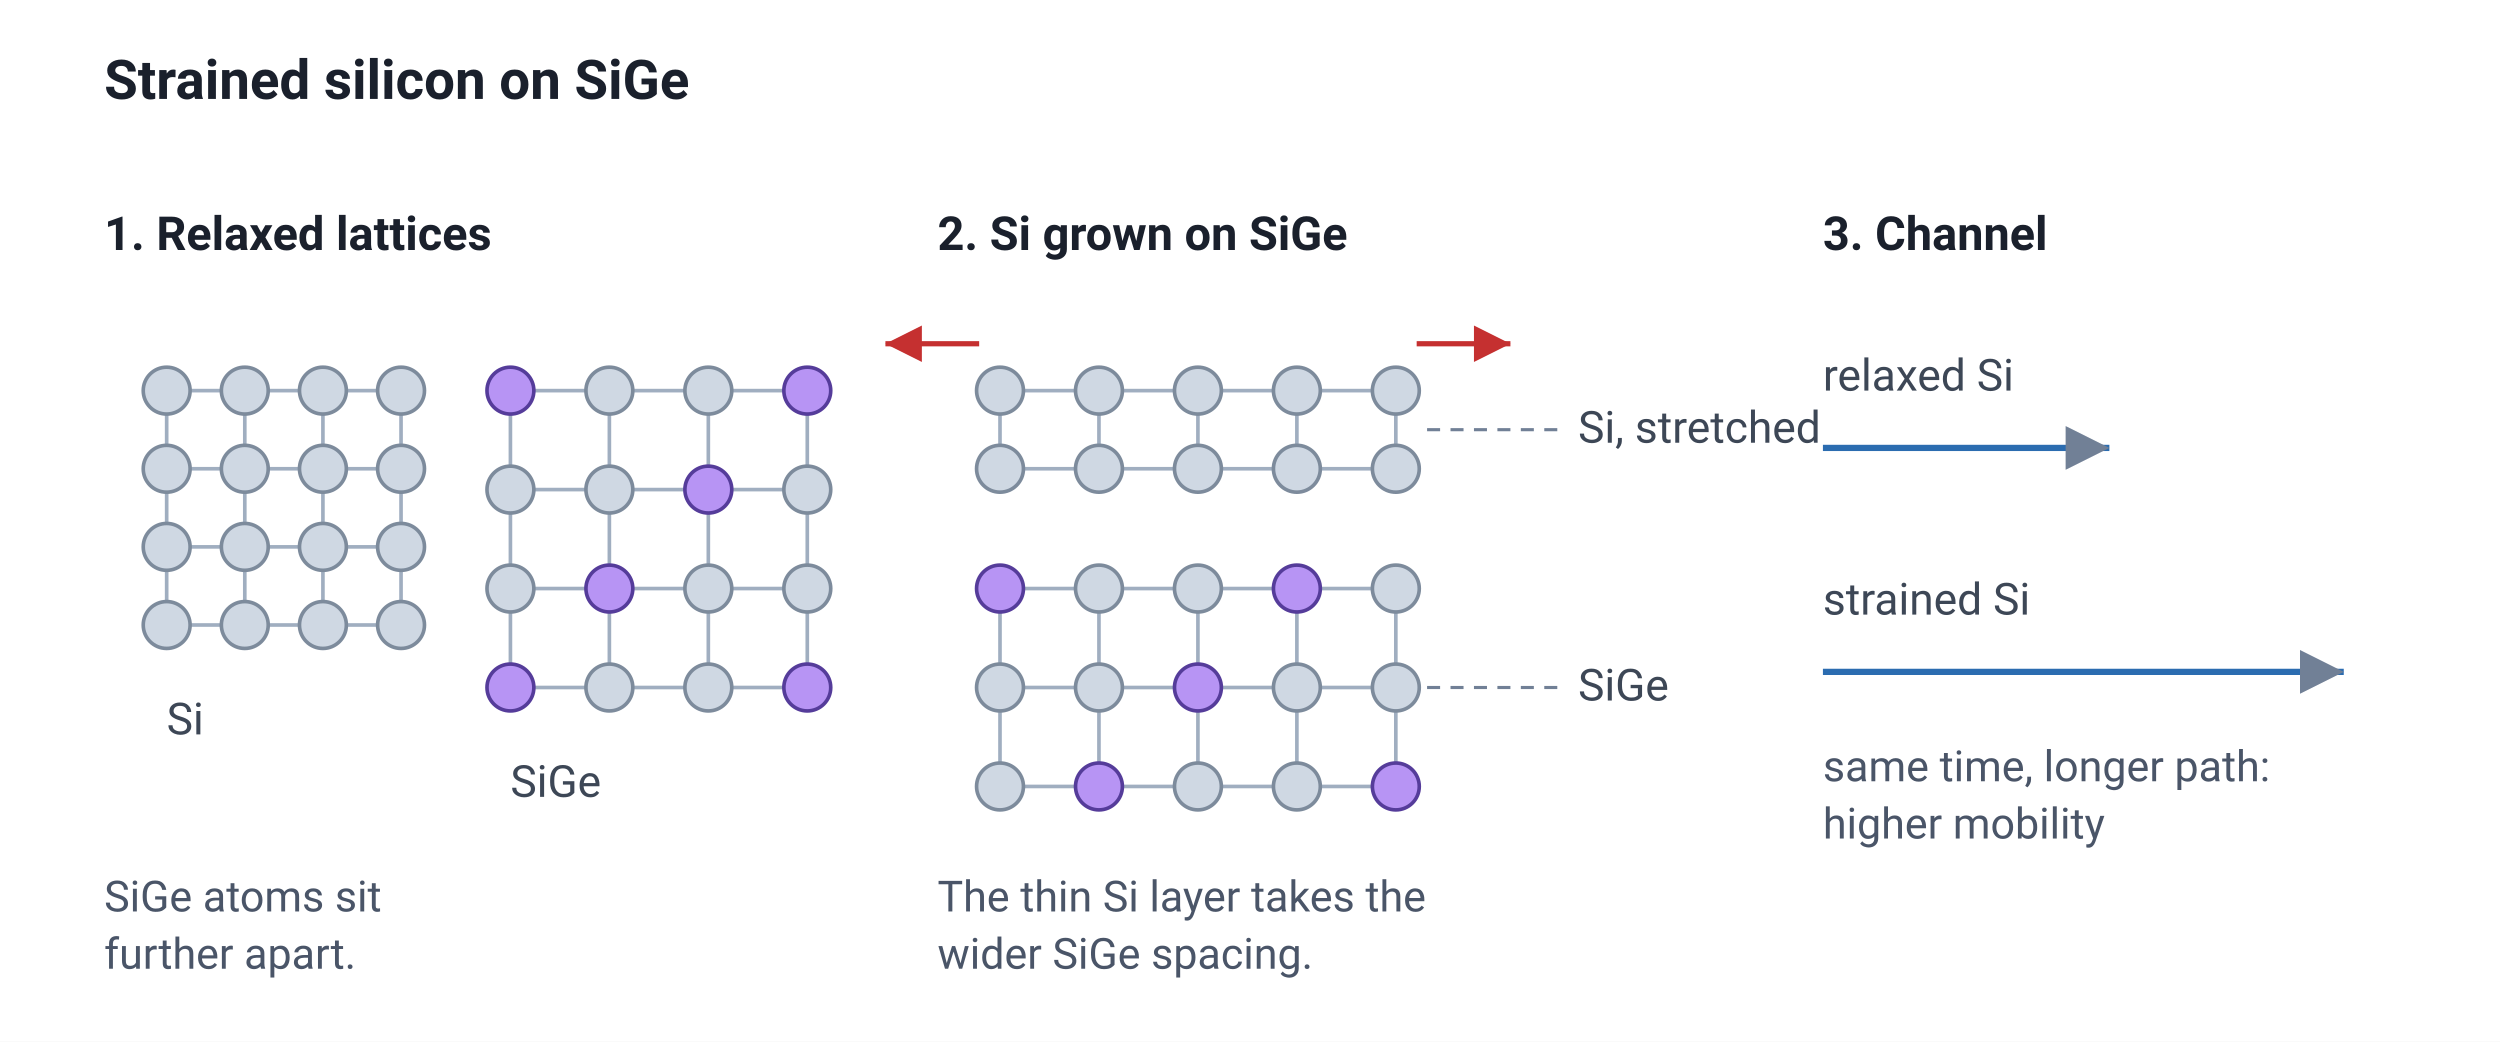
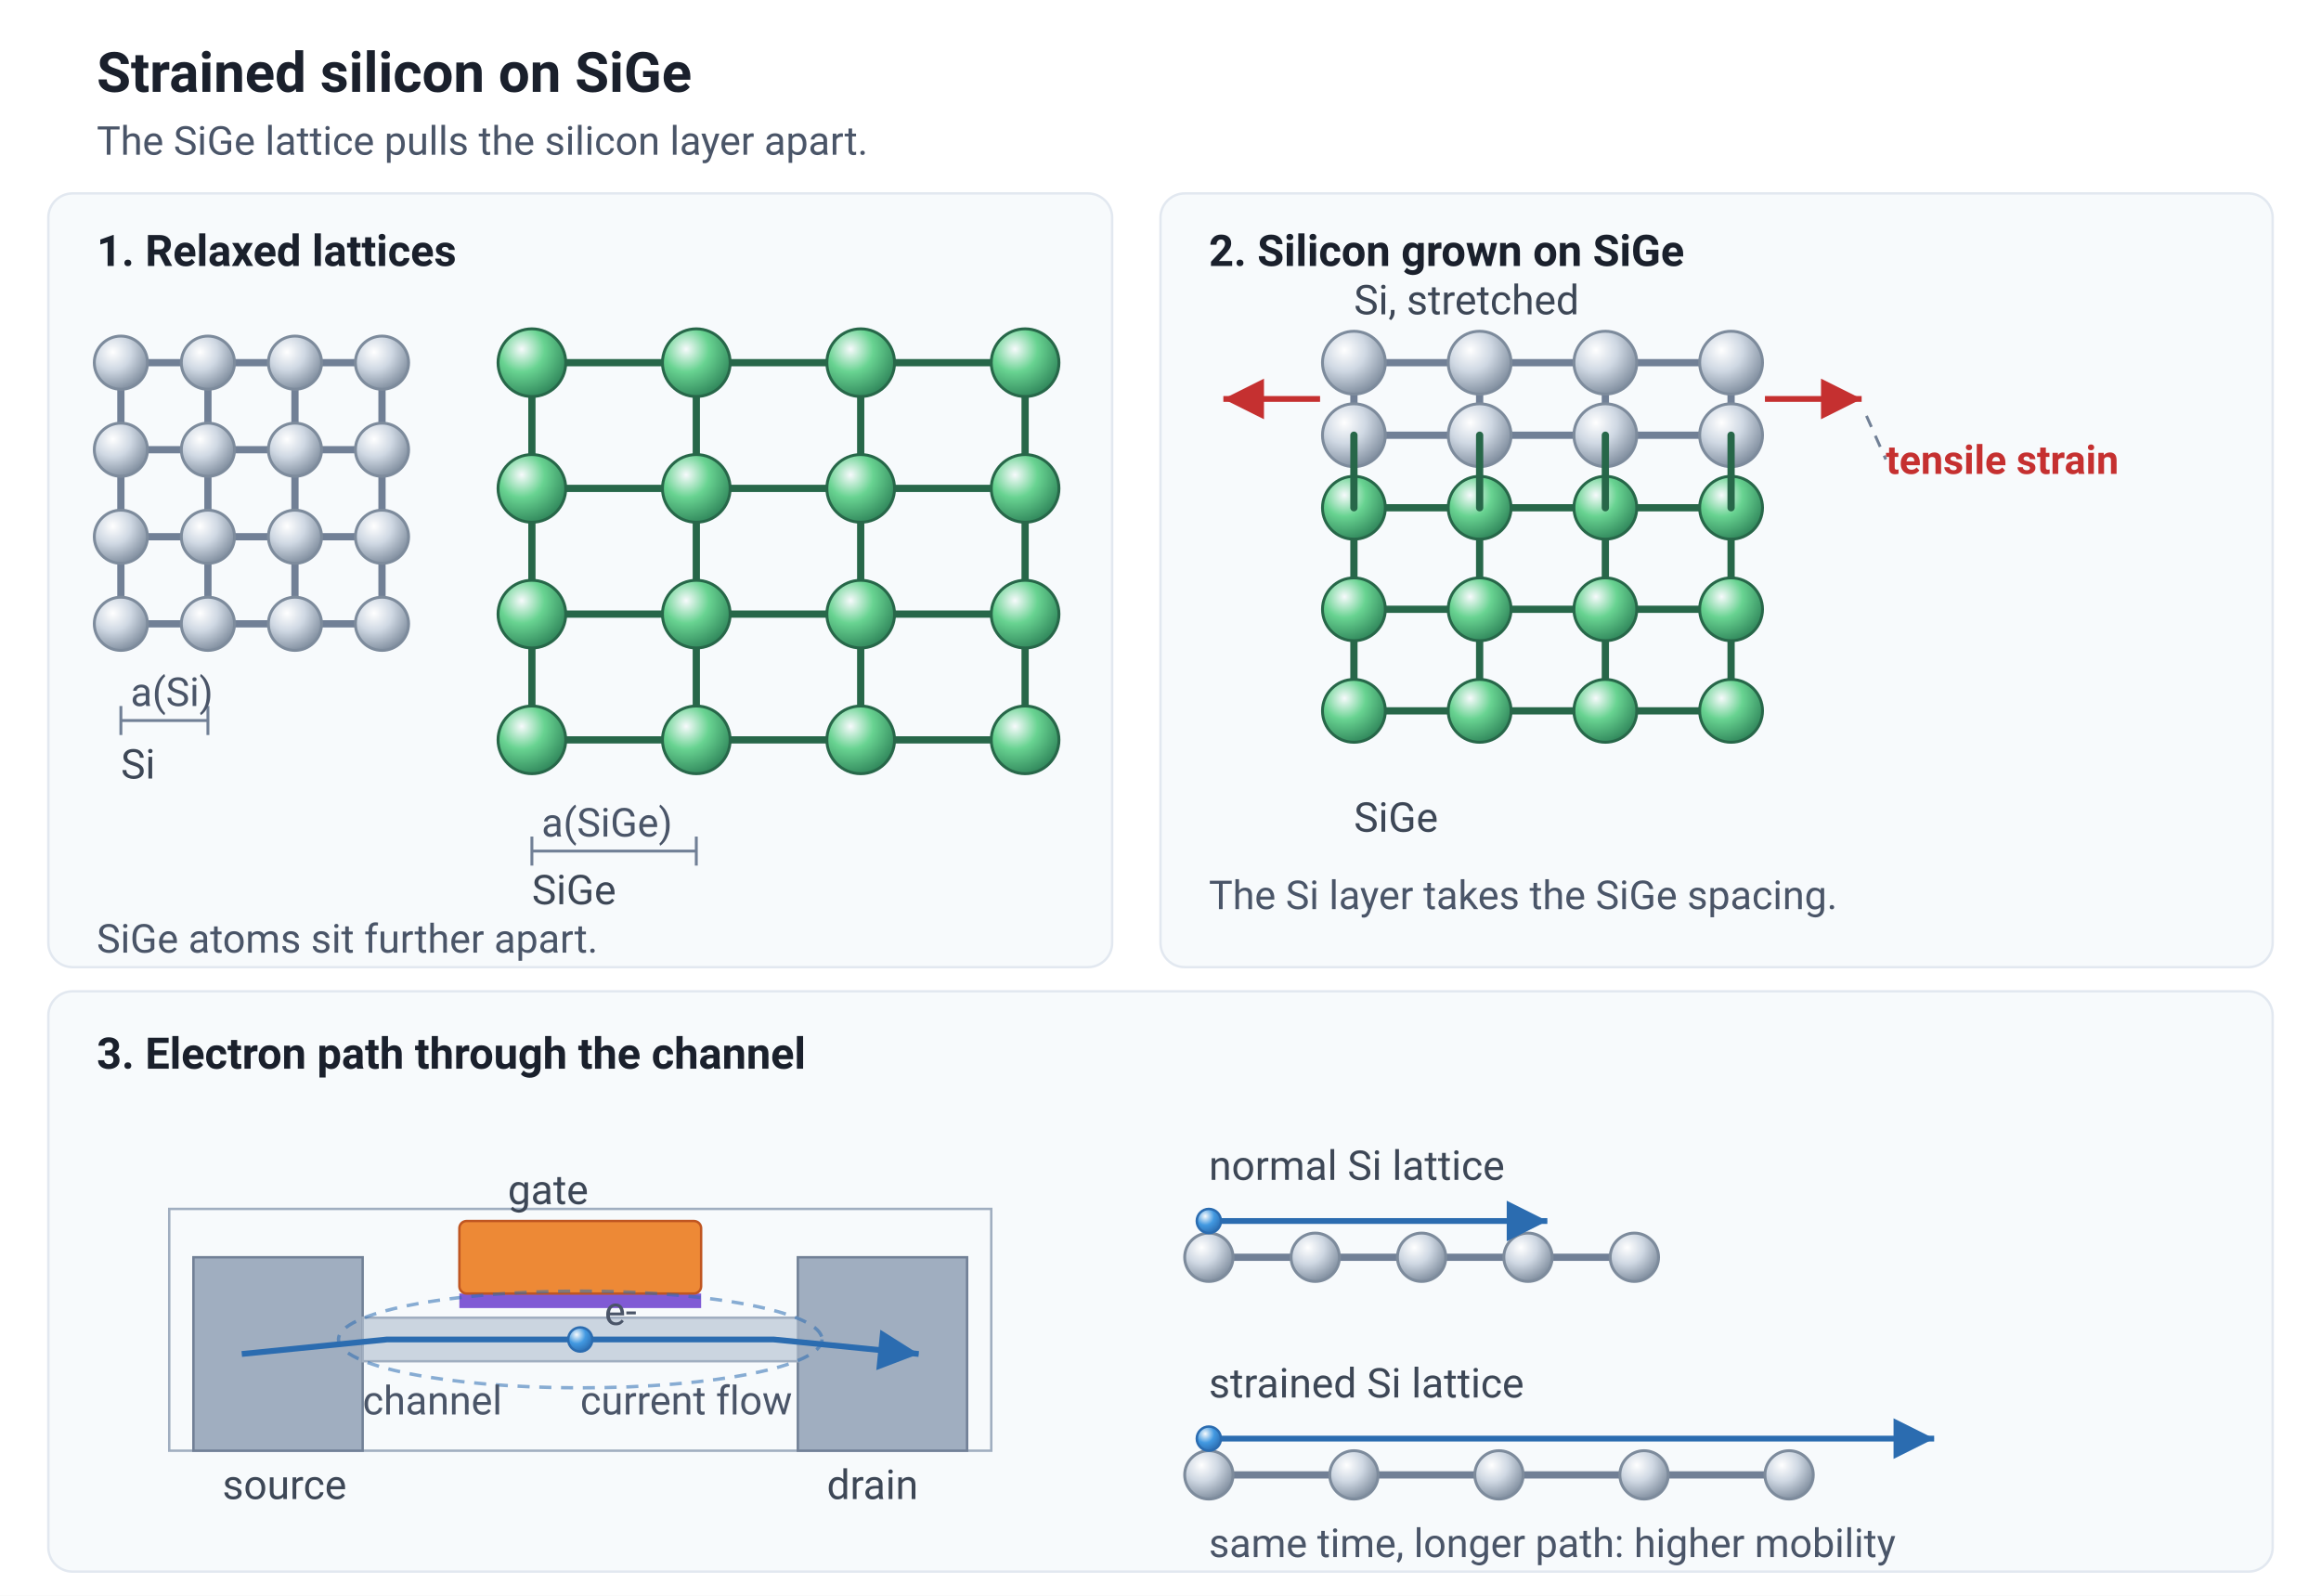
- <svg xmlns="http://www.w3.org/2000/svg" width="960" height="400" viewBox="0 0 960 400" role="img">
-   <rect width="960" height="400" fill="#ffffff" />
+ <svg xmlns="http://www.w3.org/2000/svg" width="960" height="660" viewBox="0 0 960 660" role="img">
+   <rect width="960" height="660" fill="#ffffff" />
  <defs>
-     <marker id="arr" viewBox="0 0 10 10" refX="10" refY="5" markerWidth="7" markerHeight="7" orient="auto-start-reverse">
-       <path d="M 0 0 L 10 5 L 0 10 z" fill="#718096" />
+     <radialGradient id="siAtom" cx="35%" cy="30%" r="75%">
+       <stop offset="0%" stop-color="#ffffff" />
+       <stop offset="45%" stop-color="#cfd8e3" />
+       <stop offset="100%" stop-color="#7d8b9c" />
+     </radialGradient>
+     <radialGradient id="geAtom" cx="35%" cy="30%" r="75%">
+       <stop offset="0%" stop-color="#f7fafc" />
+       <stop offset="45%" stop-color="#68d391" />
+       <stop offset="100%" stop-color="#2f855a" />
+     </radialGradient>
+     <radialGradient id="electronAtom" cx="35%" cy="30%" r="75%">
+       <stop offset="0%" stop-color="#f7fafc" />
+       <stop offset="50%" stop-color="#4299e1" />
+       <stop offset="100%" stop-color="#2b6cb0" />
+     </radialGradient>
+     <marker id="arrowRed" viewBox="0 0 10 10" refX="10" refY="5" markerWidth="7" markerHeight="7" orient="auto-start-reverse">
+       <path d="M 0 0 L 10 5 L 0 10 z" fill="#c53030" />
    </marker>
-     <marker id="arrRed" viewBox="0 0 10 10" refX="10" refY="5" markerWidth="7" markerHeight="7" orient="auto-start-reverse">
-       <path d="M 0 0 L 10 5 L 0 10 z" fill="#c53030" />
+     <marker id="arrowBlue" viewBox="0 0 10 10" refX="10" refY="5" markerWidth="7" markerHeight="7" orient="auto-start-reverse">
+       <path d="M 0 0 L 10 5 L 0 10 z" fill="#2b6cb0" />
    </marker>
  </defs>
  <style>
-     .h { font: 600 21px system-ui, -apple-system, "Segoe UI", Roboto, sans-serif; fill: #1a202c; }
+     .h { font: 600 23px system-ui, -apple-system, "Segoe UI", Roboto, sans-serif; fill: #1a202c; }
    .pt { font: 600 18px system-ui, -apple-system, "Segoe UI", Roboto, sans-serif; fill: #1a202c; }
    .t { font: 17px system-ui, -apple-system, "Segoe UI", Roboto, sans-serif; fill: #3d4756; }
    .note { font: 16.5px system-ui, -apple-system, "Segoe UI", Roboto, sans-serif; fill: #4a5568; }
-     .si { fill: #cfd8e3; stroke: #7d8b9c; stroke-width: 1.4; }
-     .ge { fill: #b794f4; stroke: #553c9a; stroke-width: 1.4; }
-     .bond { stroke: #a0aec0; stroke-width: 1.4; }
-     .strain { fill: none; stroke: #c53030; stroke-width: 2; }
+     .val { font: 600 16.5px system-ui, -apple-system, "Segoe UI", Roboto, sans-serif; fill: #c53030; }
+     .bondSi { stroke: #718096; stroke-width: 3; stroke-linecap: round; }
+     .bondGe { stroke: #276749; stroke-width: 3; stroke-linecap: round; }
+     .strain { fill: none; stroke: #c53030; stroke-width: 2.4; }
    .path { fill: none; stroke: #2b6cb0; stroke-width: 2.4; }
    .lead { fill: none; stroke: #718096; stroke-width: 1.2; stroke-dasharray: 5 4; }
+     .dim { fill: none; stroke: #718096; stroke-width: 1.2; }
+     .panel { fill: #f7fafc; stroke: #e2e8f0; stroke-width: 1; }
  </style>
  <text class="h" x="40" y="38">Strained silicon on SiGe</text>
-   <text class="pt" x="40" y="96">1. Relaxed lattices</text>
-   <line class="bond" x1="64.0" y1="150.0" x2="94.0" y2="150.0" />
-   <line class="bond" x1="64.0" y1="150.0" x2="64.0" y2="180.0" />
-   <line class="bond" x1="94.0" y1="150.0" x2="124.0" y2="150.0" />
-   <line class="bond" x1="94.0" y1="150.0" x2="94.0" y2="180.0" />
-   <line class="bond" x1="124.0" y1="150.0" x2="154.0" y2="150.0" />
-   <line class="bond" x1="124.0" y1="150.0" x2="124.0" y2="180.0" />
-   <line class="bond" x1="154.0" y1="150.0" x2="154.0" y2="180.0" />
-   <line class="bond" x1="64.0" y1="180.0" x2="94.0" y2="180.0" />
-   <line class="bond" x1="64.0" y1="180.0" x2="64.0" y2="210.0" />
-   <line class="bond" x1="94.0" y1="180.0" x2="124.0" y2="180.0" />
-   <line class="bond" x1="94.0" y1="180.0" x2="94.0" y2="210.0" />
-   <line class="bond" x1="124.0" y1="180.0" x2="154.0" y2="180.0" />
-   <line class="bond" x1="124.0" y1="180.0" x2="124.0" y2="210.0" />
-   <line class="bond" x1="154.0" y1="180.0" x2="154.0" y2="210.0" />
-   <line class="bond" x1="64.0" y1="210.0" x2="94.0" y2="210.0" />
-   <line class="bond" x1="64.0" y1="210.0" x2="64.0" y2="240.0" />
-   <line class="bond" x1="94.0" y1="210.0" x2="124.0" y2="210.0" />
-   <line class="bond" x1="94.0" y1="210.0" x2="94.0" y2="240.0" />
-   <line class="bond" x1="124.0" y1="210.0" x2="154.0" y2="210.0" />
-   <line class="bond" x1="124.0" y1="210.0" x2="124.0" y2="240.0" />
-   <line class="bond" x1="154.0" y1="210.0" x2="154.0" y2="240.0" />
-   <line class="bond" x1="64.0" y1="240.0" x2="94.0" y2="240.0" />
-   <line class="bond" x1="94.0" y1="240.0" x2="124.0" y2="240.0" />
-   <line class="bond" x1="124.0" y1="240.0" x2="154.0" y2="240.0" />
-   <circle class="si" cx="64.0" cy="150.0" r="9" />
-   <circle class="si" cx="94.0" cy="150.0" r="9" />
-   <circle class="si" cx="124.0" cy="150.0" r="9" />
-   <circle class="si" cx="154.0" cy="150.0" r="9" />
-   <circle class="si" cx="64.0" cy="180.0" r="9" />
-   <circle class="si" cx="94.0" cy="180.0" r="9" />
-   <circle class="si" cx="124.0" cy="180.0" r="9" />
-   <circle class="si" cx="154.0" cy="180.0" r="9" />
-   <circle class="si" cx="64.0" cy="210.0" r="9" />
-   <circle class="si" cx="94.0" cy="210.0" r="9" />
-   <circle class="si" cx="124.0" cy="210.0" r="9" />
-   <circle class="si" cx="154.0" cy="210.0" r="9" />
-   <circle class="si" cx="64.0" cy="240.0" r="9" />
-   <circle class="si" cx="94.0" cy="240.0" r="9" />
-   <circle class="si" cx="124.0" cy="240.0" r="9" />
-   <circle class="si" cx="154.0" cy="240.0" r="9" />
-   <text class="t" x="64" y="282">Si</text>
-   <line class="bond" x1="196.0" y1="150.0" x2="234.0" y2="150.0" />
-   <line class="bond" x1="196.0" y1="150.0" x2="196.0" y2="188.0" />
-   <line class="bond" x1="234.0" y1="150.0" x2="272.0" y2="150.0" />
-   <line class="bond" x1="234.0" y1="150.0" x2="234.0" y2="188.0" />
-   <line class="bond" x1="272.0" y1="150.0" x2="310.0" y2="150.0" />
-   <line class="bond" x1="272.0" y1="150.0" x2="272.0" y2="188.0" />
-   <line class="bond" x1="310.0" y1="150.0" x2="310.0" y2="188.0" />
-   <line class="bond" x1="196.0" y1="188.0" x2="234.0" y2="188.0" />
-   <line class="bond" x1="196.0" y1="188.0" x2="196.0" y2="226.0" />
-   <line class="bond" x1="234.0" y1="188.0" x2="272.0" y2="188.0" />
-   <line class="bond" x1="234.0" y1="188.0" x2="234.0" y2="226.0" />
-   <line class="bond" x1="272.0" y1="188.0" x2="310.0" y2="188.0" />
-   <line class="bond" x1="272.0" y1="188.0" x2="272.0" y2="226.0" />
-   <line class="bond" x1="310.0" y1="188.0" x2="310.0" y2="226.0" />
-   <line class="bond" x1="196.0" y1="226.0" x2="234.0" y2="226.0" />
-   <line class="bond" x1="196.0" y1="226.0" x2="196.0" y2="264.0" />
-   <line class="bond" x1="234.0" y1="226.0" x2="272.0" y2="226.0" />
-   <line class="bond" x1="234.0" y1="226.0" x2="234.0" y2="264.0" />
-   <line class="bond" x1="272.0" y1="226.0" x2="310.0" y2="226.0" />
-   <line class="bond" x1="272.0" y1="226.0" x2="272.0" y2="264.0" />
-   <line class="bond" x1="310.0" y1="226.0" x2="310.0" y2="264.0" />
-   <line class="bond" x1="196.0" y1="264.0" x2="234.0" y2="264.0" />
-   <line class="bond" x1="234.0" y1="264.0" x2="272.0" y2="264.0" />
-   <line class="bond" x1="272.0" y1="264.0" x2="310.0" y2="264.0" />
-   <circle class="ge" cx="196.0" cy="150.0" r="9" />
-   <circle class="si" cx="234.0" cy="150.0" r="9" />
-   <circle class="si" cx="272.0" cy="150.0" r="9" />
-   <circle class="ge" cx="310.0" cy="150.0" r="9" />
-   <circle class="si" cx="196.0" cy="188.0" r="9" />
-   <circle class="si" cx="234.0" cy="188.0" r="9" />
-   <circle class="ge" cx="272.0" cy="188.0" r="9" />
-   <circle class="si" cx="310.0" cy="188.0" r="9" />
-   <circle class="si" cx="196.0" cy="226.0" r="9" />
-   <circle class="ge" cx="234.0" cy="226.0" r="9" />
-   <circle class="si" cx="272.0" cy="226.0" r="9" />
-   <circle class="si" cx="310.0" cy="226.0" r="9" />
-   <circle class="ge" cx="196.0" cy="264.0" r="9" />
-   <circle class="si" cx="234.0" cy="264.0" r="9" />
-   <circle class="si" cx="272.0" cy="264.0" r="9" />
-   <circle class="ge" cx="310.0" cy="264.0" r="9" />
-   <text class="t" x="196" y="306">SiGe</text>
-   <text class="note" x="40" y="350">SiGe atoms sit</text>
-   <text class="note" x="40" y="372">further apart.</text>
-   <text class="pt" x="360" y="96">2. Si grown on SiGe</text>
-   <line class="bond" x1="384.0" y1="150.0" x2="422.0" y2="150.0" />
-   <line class="bond" x1="384.0" y1="150.0" x2="384.0" y2="180.0" />
-   <line class="bond" x1="422.0" y1="150.0" x2="460.0" y2="150.0" />
-   <line class="bond" x1="422.0" y1="150.0" x2="422.0" y2="180.0" />
-   <line class="bond" x1="460.0" y1="150.0" x2="498.0" y2="150.0" />
-   <line class="bond" x1="460.0" y1="150.0" x2="460.0" y2="180.0" />
-   <line class="bond" x1="498.0" y1="150.0" x2="536.0" y2="150.0" />
-   <line class="bond" x1="498.0" y1="150.0" x2="498.0" y2="180.0" />
-   <line class="bond" x1="536.0" y1="150.0" x2="536.0" y2="180.0" />
-   <line class="bond" x1="384.0" y1="180.0" x2="422.0" y2="180.0" />
-   <line class="bond" x1="422.0" y1="180.0" x2="460.0" y2="180.0" />
-   <line class="bond" x1="460.0" y1="180.0" x2="498.0" y2="180.0" />
-   <line class="bond" x1="498.0" y1="180.0" x2="536.0" y2="180.0" />
-   <circle class="si" cx="384.0" cy="150.0" r="9" />
-   <circle class="si" cx="422.0" cy="150.0" r="9" />
-   <circle class="si" cx="460.0" cy="150.0" r="9" />
-   <circle class="si" cx="498.0" cy="150.0" r="9" />
-   <circle class="si" cx="536.0" cy="150.0" r="9" />
-   <circle class="si" cx="384.0" cy="180.0" r="9" />
-   <circle class="si" cx="422.0" cy="180.0" r="9" />
-   <circle class="si" cx="460.0" cy="180.0" r="9" />
-   <circle class="si" cx="498.0" cy="180.0" r="9" />
-   <circle class="si" cx="536.0" cy="180.0" r="9" />
-   <line class="bond" x1="384.0" y1="226.0" x2="422.0" y2="226.0" />
-   <line class="bond" x1="384.0" y1="226.0" x2="384.0" y2="264.0" />
-   <line class="bond" x1="422.0" y1="226.0" x2="460.0" y2="226.0" />
-   <line class="bond" x1="422.0" y1="226.0" x2="422.0" y2="264.0" />
-   <line class="bond" x1="460.0" y1="226.0" x2="498.0" y2="226.0" />
-   <line class="bond" x1="460.0" y1="226.0" x2="460.0" y2="264.0" />
-   <line class="bond" x1="498.0" y1="226.0" x2="536.0" y2="226.0" />
-   <line class="bond" x1="498.0" y1="226.0" x2="498.0" y2="264.0" />
-   <line class="bond" x1="536.0" y1="226.0" x2="536.0" y2="264.0" />
-   <line class="bond" x1="384.0" y1="264.0" x2="422.0" y2="264.0" />
-   <line class="bond" x1="384.0" y1="264.0" x2="384.0" y2="302.0" />
-   <line class="bond" x1="422.0" y1="264.0" x2="460.0" y2="264.0" />
-   <line class="bond" x1="422.0" y1="264.0" x2="422.0" y2="302.0" />
-   <line class="bond" x1="460.0" y1="264.0" x2="498.0" y2="264.0" />
-   <line class="bond" x1="460.0" y1="264.0" x2="460.0" y2="302.0" />
-   <line class="bond" x1="498.0" y1="264.0" x2="536.0" y2="264.0" />
-   <line class="bond" x1="498.0" y1="264.0" x2="498.0" y2="302.0" />
-   <line class="bond" x1="536.0" y1="264.0" x2="536.0" y2="302.0" />
-   <line class="bond" x1="384.0" y1="302.0" x2="422.0" y2="302.0" />
-   <line class="bond" x1="422.0" y1="302.0" x2="460.0" y2="302.0" />
-   <line class="bond" x1="460.0" y1="302.0" x2="498.0" y2="302.0" />
-   <line class="bond" x1="498.0" y1="302.0" x2="536.0" y2="302.0" />
-   <circle class="ge" cx="384.0" cy="226.0" r="9" />
-   <circle class="si" cx="422.0" cy="226.0" r="9" />
-   <circle class="si" cx="460.0" cy="226.0" r="9" />
-   <circle class="ge" cx="498.0" cy="226.0" r="9" />
-   <circle class="si" cx="536.0" cy="226.0" r="9" />
-   <circle class="si" cx="384.0" cy="264.0" r="9" />
-   <circle class="si" cx="422.0" cy="264.0" r="9" />
-   <circle class="ge" cx="460.0" cy="264.0" r="9" />
-   <circle class="si" cx="498.0" cy="264.0" r="9" />
-   <circle class="si" cx="536.0" cy="264.0" r="9" />
-   <circle class="si" cx="384.0" cy="302.0" r="9" />
-   <circle class="ge" cx="422.0" cy="302.0" r="9" />
-   <circle class="si" cx="460.0" cy="302.0" r="9" />
-   <circle class="si" cx="498.0" cy="302.0" r="9" />
-   <circle class="ge" cx="536.0" cy="302.0" r="9" />
-   <path class="strain" d="M 376,132 L 340,132" marker-end="url(#arrRed)" />
-   <path class="strain" d="M 544,132 L 580,132" marker-end="url(#arrRed)" />
-   <path class="lead" d="M 548,165 L 600,165" />
-   <text class="t" x="606" y="170">Si, stretched</text>
-   <path class="lead" d="M 548,264 L 600,264" />
-   <text class="t" x="606" y="269">SiGe</text>
-   <text class="note" x="360" y="350">The thin Si layer takes the</text>
-   <text class="note" x="360" y="372">wider SiGe spacing.</text>
-   <text class="pt" x="700" y="96">3. Channel</text>
-   <text class="t" x="700" y="150">relaxed Si</text>
-   <path class="path" d="M 700,172 L 810,172" marker-end="url(#arr)" />
-   <text class="t" x="700" y="236">strained Si</text>
-   <path class="path" d="M 700,258 L 900,258" marker-end="url(#arr)" />
-   <text class="note" x="700" y="300">same time, longer path:</text>
-   <text class="note" x="700" y="322">higher mobility</text>
+   <text class="note" x="40" y="64">The SiGe lattice pulls the silicon layer apart.</text>
+   <rect class="panel" x="20" y="80" width="440" height="320" rx="10" />
+   <rect class="panel" x="480" y="80" width="460" height="320" rx="10" />
+   <rect class="panel" x="20" y="410" width="920" height="240" rx="10" />
+   <text class="pt" x="40" y="110">1. Relaxed lattices</text>
+   <line class="bondSi" x1="50.0" y1="150.0" x2="86.0" y2="150.0" />
+   <line class="bondSi" x1="50.0" y1="150.0" x2="50.0" y2="186.0" />
+   <line class="bondSi" x1="86.0" y1="150.0" x2="122.0" y2="150.0" />
+   <line class="bondSi" x1="86.0" y1="150.0" x2="86.0" y2="186.0" />
+   <line class="bondSi" x1="122.0" y1="150.0" x2="158.0" y2="150.0" />
+   <line class="bondSi" x1="122.0" y1="150.0" x2="122.0" y2="186.0" />
+   <line class="bondSi" x1="158.0" y1="150.0" x2="158.0" y2="186.0" />
+   <line class="bondSi" x1="50.0" y1="186.0" x2="86.0" y2="186.0" />
+   <line class="bondSi" x1="50.0" y1="186.0" x2="50.0" y2="222.0" />
+   <line class="bondSi" x1="86.0" y1="186.0" x2="122.0" y2="186.0" />
+   <line class="bondSi" x1="86.0" y1="186.0" x2="86.0" y2="222.0" />
+   <line class="bondSi" x1="122.0" y1="186.0" x2="158.0" y2="186.0" />
+   <line class="bondSi" x1="122.0" y1="186.0" x2="122.0" y2="222.0" />
+   <line class="bondSi" x1="158.0" y1="186.0" x2="158.0" y2="222.0" />
+   <line class="bondSi" x1="50.0" y1="222.0" x2="86.0" y2="222.0" />
+   <line class="bondSi" x1="50.0" y1="222.0" x2="50.0" y2="258.0" />
+   <line class="bondSi" x1="86.0" y1="222.0" x2="122.0" y2="222.0" />
+   <line class="bondSi" x1="86.0" y1="222.0" x2="86.0" y2="258.0" />
+   <line class="bondSi" x1="122.0" y1="222.0" x2="158.0" y2="222.0" />
+   <line class="bondSi" x1="122.0" y1="222.0" x2="122.0" y2="258.0" />
+   <line class="bondSi" x1="158.0" y1="222.0" x2="158.0" y2="258.0" />
+   <line class="bondSi" x1="50.0" y1="258.0" x2="86.0" y2="258.0" />
+   <line class="bondSi" x1="86.0" y1="258.0" x2="122.0" y2="258.0" />
+   <line class="bondSi" x1="122.0" y1="258.0" x2="158.0" y2="258.0" />
+   <circle cx="50.0" cy="150.0" r="11" fill="url(#siAtom)" stroke="#7d8b9c" stroke-width="1.2" />
+   <circle cx="86.0" cy="150.0" r="11" fill="url(#siAtom)" stroke="#7d8b9c" stroke-width="1.2" />
+   <circle cx="122.0" cy="150.0" r="11" fill="url(#siAtom)" stroke="#7d8b9c" stroke-width="1.2" />
+   <circle cx="158.0" cy="150.0" r="11" fill="url(#siAtom)" stroke="#7d8b9c" stroke-width="1.2" />
+   <circle cx="50.0" cy="186.0" r="11" fill="url(#siAtom)" stroke="#7d8b9c" stroke-width="1.2" />
+   <circle cx="86.0" cy="186.0" r="11" fill="url(#siAtom)" stroke="#7d8b9c" stroke-width="1.2" />
+   <circle cx="122.0" cy="186.0" r="11" fill="url(#siAtom)" stroke="#7d8b9c" stroke-width="1.2" />
+   <circle cx="158.0" cy="186.0" r="11" fill="url(#siAtom)" stroke="#7d8b9c" stroke-width="1.2" />
+   <circle cx="50.0" cy="222.0" r="11" fill="url(#siAtom)" stroke="#7d8b9c" stroke-width="1.2" />
+   <circle cx="86.0" cy="222.0" r="11" fill="url(#siAtom)" stroke="#7d8b9c" stroke-width="1.2" />
+   <circle cx="122.0" cy="222.0" r="11" fill="url(#siAtom)" stroke="#7d8b9c" stroke-width="1.2" />
+   <circle cx="158.0" cy="222.0" r="11" fill="url(#siAtom)" stroke="#7d8b9c" stroke-width="1.2" />
+   <circle cx="50.0" cy="258.0" r="11" fill="url(#siAtom)" stroke="#7d8b9c" stroke-width="1.2" />
+   <circle cx="86.0" cy="258.0" r="11" fill="url(#siAtom)" stroke="#7d8b9c" stroke-width="1.2" />
+   <circle cx="122.0" cy="258.0" r="11" fill="url(#siAtom)" stroke="#7d8b9c" stroke-width="1.2" />
+   <circle cx="158.0" cy="258.0" r="11" fill="url(#siAtom)" stroke="#7d8b9c" stroke-width="1.2" />
+   <line class="bondGe" x1="220.0" y1="150.0" x2="288.0" y2="150.0" />
+   <line class="bondGe" x1="220.0" y1="150.0" x2="220.0" y2="202.0" />
+   <line class="bondGe" x1="288.0" y1="150.0" x2="356.0" y2="150.0" />
+   <line class="bondGe" x1="288.0" y1="150.0" x2="288.0" y2="202.0" />
+   <line class="bondGe" x1="356.0" y1="150.0" x2="424.0" y2="150.0" />
+   <line class="bondGe" x1="356.0" y1="150.0" x2="356.0" y2="202.0" />
+   <line class="bondGe" x1="424.0" y1="150.0" x2="424.0" y2="202.0" />
+   <line class="bondGe" x1="220.0" y1="202.0" x2="288.0" y2="202.0" />
+   <line class="bondGe" x1="220.0" y1="202.0" x2="220.0" y2="254.0" />
+   <line class="bondGe" x1="288.0" y1="202.0" x2="356.0" y2="202.0" />
+   <line class="bondGe" x1="288.0" y1="202.0" x2="288.0" y2="254.0" />
+   <line class="bondGe" x1="356.0" y1="202.0" x2="424.0" y2="202.0" />
+   <line class="bondGe" x1="356.0" y1="202.0" x2="356.0" y2="254.0" />
+   <line class="bondGe" x1="424.0" y1="202.0" x2="424.0" y2="254.0" />
+   <line class="bondGe" x1="220.0" y1="254.0" x2="288.0" y2="254.0" />
+   <line class="bondGe" x1="220.0" y1="254.0" x2="220.0" y2="306.0" />
+   <line class="bondGe" x1="288.0" y1="254.0" x2="356.0" y2="254.0" />
+   <line class="bondGe" x1="288.0" y1="254.0" x2="288.0" y2="306.0" />
+   <line class="bondGe" x1="356.0" y1="254.0" x2="424.0" y2="254.0" />
+   <line class="bondGe" x1="356.0" y1="254.0" x2="356.0" y2="306.0" />
+   <line class="bondGe" x1="424.0" y1="254.0" x2="424.0" y2="306.0" />
+   <line class="bondGe" x1="220.0" y1="306.0" x2="288.0" y2="306.0" />
+   <line class="bondGe" x1="288.0" y1="306.0" x2="356.0" y2="306.0" />
+   <line class="bondGe" x1="356.0" y1="306.0" x2="424.0" y2="306.0" />
+   <circle cx="220.0" cy="150.0" r="14" fill="url(#geAtom)" stroke="#276749" stroke-width="1.2" />
+   <circle cx="288.0" cy="150.0" r="14" fill="url(#geAtom)" stroke="#276749" stroke-width="1.2" />
+   <circle cx="356.0" cy="150.0" r="14" fill="url(#geAtom)" stroke="#276749" stroke-width="1.2" />
+   <circle cx="424.0" cy="150.0" r="14" fill="url(#geAtom)" stroke="#276749" stroke-width="1.2" />
+   <circle cx="220.0" cy="202.0" r="14" fill="url(#geAtom)" stroke="#276749" stroke-width="1.2" />
+   <circle cx="288.0" cy="202.0" r="14" fill="url(#geAtom)" stroke="#276749" stroke-width="1.2" />
+   <circle cx="356.0" cy="202.0" r="14" fill="url(#geAtom)" stroke="#276749" stroke-width="1.2" />
+   <circle cx="424.0" cy="202.0" r="14" fill="url(#geAtom)" stroke="#276749" stroke-width="1.2" />
+   <circle cx="220.0" cy="254.0" r="14" fill="url(#geAtom)" stroke="#276749" stroke-width="1.2" />
+   <circle cx="288.0" cy="254.0" r="14" fill="url(#geAtom)" stroke="#276749" stroke-width="1.2" />
+   <circle cx="356.0" cy="254.0" r="14" fill="url(#geAtom)" stroke="#276749" stroke-width="1.2" />
+   <circle cx="424.0" cy="254.0" r="14" fill="url(#geAtom)" stroke="#276749" stroke-width="1.2" />
+   <circle cx="220.0" cy="306.0" r="14" fill="url(#geAtom)" stroke="#276749" stroke-width="1.2" />
+   <circle cx="288.0" cy="306.0" r="14" fill="url(#geAtom)" stroke="#276749" stroke-width="1.2" />
+   <circle cx="356.0" cy="306.0" r="14" fill="url(#geAtom)" stroke="#276749" stroke-width="1.2" />
+   <circle cx="424.0" cy="306.0" r="14" fill="url(#geAtom)" stroke="#276749" stroke-width="1.2" />
+   <path class="dim" d="M 50,298 L 86,298 M 50,292 L 50,304 M 86,292 L 86,304" />
+   <text class="note" x="54" y="292">a(Si)</text>
+   <path class="dim" d="M 220,352 L 288,352 M 220,346 L 220,358 M 288,346 L 288,358" />
+   <text class="note" x="224" y="346">a(SiGe)</text>
+   <text class="t" x="50" y="322">Si</text>
+   <text class="t" x="220" y="374">SiGe</text>
+   <text class="note" x="40" y="394">SiGe atoms sit further apart.</text>
+   <text class="pt" x="500" y="110">2. Silicon grown on SiGe</text>
+   <line class="bondSi" x1="560.0" y1="150.0" x2="612.0" y2="150.0" />
+   <line class="bondSi" x1="560.0" y1="150.0" x2="560.0" y2="180.0" />
+   <line class="bondSi" x1="612.0" y1="150.0" x2="664.0" y2="150.0" />
+   <line class="bondSi" x1="612.0" y1="150.0" x2="612.0" y2="180.0" />
+   <line class="bondSi" x1="664.0" y1="150.0" x2="716.0" y2="150.0" />
+   <line class="bondSi" x1="664.0" y1="150.0" x2="664.0" y2="180.0" />
+   <line class="bondSi" x1="716.0" y1="150.0" x2="716.0" y2="180.0" />
+   <line class="bondSi" x1="560.0" y1="180.0" x2="612.0" y2="180.0" />
+   <line class="bondSi" x1="612.0" y1="180.0" x2="664.0" y2="180.0" />
+   <line class="bondSi" x1="664.0" y1="180.0" x2="716.0" y2="180.0" />
+   <circle cx="560.0" cy="150.0" r="13" fill="url(#siAtom)" stroke="#7d8b9c" stroke-width="1.2" />
+   <circle cx="612.0" cy="150.0" r="13" fill="url(#siAtom)" stroke="#7d8b9c" stroke-width="1.2" />
+   <circle cx="664.0" cy="150.0" r="13" fill="url(#siAtom)" stroke="#7d8b9c" stroke-width="1.2" />
+   <circle cx="716.0" cy="150.0" r="13" fill="url(#siAtom)" stroke="#7d8b9c" stroke-width="1.2" />
+   <circle cx="560.0" cy="180.0" r="13" fill="url(#siAtom)" stroke="#7d8b9c" stroke-width="1.2" />
+   <circle cx="612.0" cy="180.0" r="13" fill="url(#siAtom)" stroke="#7d8b9c" stroke-width="1.2" />
+   <circle cx="664.0" cy="180.0" r="13" fill="url(#siAtom)" stroke="#7d8b9c" stroke-width="1.2" />
+   <circle cx="716.0" cy="180.0" r="13" fill="url(#siAtom)" stroke="#7d8b9c" stroke-width="1.2" />
+   <line class="bondGe" x1="560.0" y1="210.0" x2="612.0" y2="210.0" />
+   <line class="bondGe" x1="560.0" y1="210.0" x2="560.0" y2="252.0" />
+   <line class="bondGe" x1="612.0" y1="210.0" x2="664.0" y2="210.0" />
+   <line class="bondGe" x1="612.0" y1="210.0" x2="612.0" y2="252.0" />
+   <line class="bondGe" x1="664.0" y1="210.0" x2="716.0" y2="210.0" />
+   <line class="bondGe" x1="664.0" y1="210.0" x2="664.0" y2="252.0" />
+   <line class="bondGe" x1="716.0" y1="210.0" x2="716.0" y2="252.0" />
+   <line class="bondGe" x1="560.0" y1="252.0" x2="612.0" y2="252.0" />
+   <line class="bondGe" x1="560.0" y1="252.0" x2="560.0" y2="294.0" />
+   <line class="bondGe" x1="612.0" y1="252.0" x2="664.0" y2="252.0" />
+   <line class="bondGe" x1="612.0" y1="252.0" x2="612.0" y2="294.0" />
+   <line class="bondGe" x1="664.0" y1="252.0" x2="716.0" y2="252.0" />
+   <line class="bondGe" x1="664.0" y1="252.0" x2="664.0" y2="294.0" />
+   <line class="bondGe" x1="716.0" y1="252.0" x2="716.0" y2="294.0" />
+   <line class="bondGe" x1="560.0" y1="294.0" x2="612.0" y2="294.0" />
+   <line class="bondGe" x1="612.0" y1="294.0" x2="664.0" y2="294.0" />
+   <line class="bondGe" x1="664.0" y1="294.0" x2="716.0" y2="294.0" />
+   <circle cx="560.0" cy="210.0" r="13" fill="url(#geAtom)" stroke="#276749" stroke-width="1.2" />
+   <circle cx="612.0" cy="210.0" r="13" fill="url(#geAtom)" stroke="#276749" stroke-width="1.2" />
+   <circle cx="664.0" cy="210.0" r="13" fill="url(#geAtom)" stroke="#276749" stroke-width="1.2" />
+   <circle cx="716.0" cy="210.0" r="13" fill="url(#geAtom)" stroke="#276749" stroke-width="1.2" />
+   <circle cx="560.0" cy="252.0" r="13" fill="url(#geAtom)" stroke="#276749" stroke-width="1.2" />
+   <circle cx="612.0" cy="252.0" r="13" fill="url(#geAtom)" stroke="#276749" stroke-width="1.2" />
+   <circle cx="664.0" cy="252.0" r="13" fill="url(#geAtom)" stroke="#276749" stroke-width="1.2" />
+   <circle cx="716.0" cy="252.0" r="13" fill="url(#geAtom)" stroke="#276749" stroke-width="1.2" />
+   <circle cx="560.0" cy="294.0" r="13" fill="url(#geAtom)" stroke="#276749" stroke-width="1.2" />
+   <circle cx="612.0" cy="294.0" r="13" fill="url(#geAtom)" stroke="#276749" stroke-width="1.2" />
+   <circle cx="664.0" cy="294.0" r="13" fill="url(#geAtom)" stroke="#276749" stroke-width="1.2" />
+   <circle cx="716.0" cy="294.0" r="13" fill="url(#geAtom)" stroke="#276749" stroke-width="1.2" />
+   <line class="bondGe" x1="560.0" y1="180.0" x2="560.0" y2="210.0" />
+   <line class="bondGe" x1="612.0" y1="180.0" x2="612.0" y2="210.0" />
+   <line class="bondGe" x1="664.0" y1="180.0" x2="664.0" y2="210.0" />
+   <line class="bondGe" x1="716.0" y1="180.0" x2="716.0" y2="210.0" />
+   <text class="t" x="560" y="130">Si, stretched</text>
+   <text class="t" x="560" y="344">SiGe</text>
+   <path class="strain" d="M 546,165 L 506,165" marker-end="url(#arrowRed)" />
+   <path class="strain" d="M 730,165 L 770,165" marker-end="url(#arrowRed)" />
+   <text class="val" x="780" y="196">tensile strain</text>
+   <path class="lead" d="M 772,172 L 780,190" />
+   <text class="note" x="500" y="376">The Si layer takes the SiGe spacing.</text>
+   <text class="pt" x="40" y="442">3. Electron path through the channel</text>
+   <rect x="70" y="500" width="340" height="100" fill="#f7fafc" stroke="#a0aec0" />
+   <rect x="80" y="520" width="70" height="80" fill="#a0aec0" stroke="#718096" />
+   <rect x="330" y="520" width="70" height="80" fill="#a0aec0" stroke="#718096" />
+   <rect x="150" y="545" width="180" height="18" fill="#cbd5e0" stroke="#a0aec0" />
+   <rect x="190" y="535" width="100" height="6" fill="#805ad5" />
+   <rect x="190" y="505" width="100" height="30" rx="3" fill="#ed8936" stroke="#c05621" />
+   <path class="path" d="M 100,560 L 160,554 L 320,554 L 380,560" marker-end="url(#arrowBlue)" />
+   <ellipse cx="240" cy="554" rx="100" ry="20" fill="none" stroke="#2b6cb0" stroke-width="1.4" stroke-dasharray="5 4" opacity="0.55" />
+   <circle cx="240" cy="554" r="5" fill="url(#electronAtom)" stroke="#2b6cb0" />
+   <text class="t" x="210" y="498">gate</text>
+   <text class="t" x="92" y="620">source</text>
+   <text class="t" x="342" y="620">drain</text>
+   <text class="note" x="150" y="585">channel</text>
+   <text class="note" x="240" y="585">current flow</text>
+   <text class="note" x="250" y="548">e-</text>
+   <text class="t" x="500" y="488">normal Si lattice</text>
+   <line class="bondSi" x1="500.0" y1="520.0" x2="544.0" y2="520.0" />
+   <line class="bondSi" x1="544.0" y1="520.0" x2="588.0" y2="520.0" />
+   <line class="bondSi" x1="588.0" y1="520.0" x2="632.0" y2="520.0" />
+   <line class="bondSi" x1="632.0" y1="520.0" x2="676.0" y2="520.0" />
+   <circle cx="500.0" cy="520.0" r="10" fill="url(#siAtom)" stroke="#7d8b9c" stroke-width="1.2" />
+   <circle cx="544.0" cy="520.0" r="10" fill="url(#siAtom)" stroke="#7d8b9c" stroke-width="1.2" />
+   <circle cx="588.0" cy="520.0" r="10" fill="url(#siAtom)" stroke="#7d8b9c" stroke-width="1.2" />
+   <circle cx="632.0" cy="520.0" r="10" fill="url(#siAtom)" stroke="#7d8b9c" stroke-width="1.2" />
+   <circle cx="676.0" cy="520.0" r="10" fill="url(#siAtom)" stroke="#7d8b9c" stroke-width="1.2" />
+   <path class="path" d="M 500,505 L 640,505" marker-end="url(#arrowBlue)" />
+   <circle cx="500" cy="505" r="5" fill="url(#electronAtom)" stroke="#2b6cb0" />
+   <text class="t" x="500" y="578">strained Si lattice</text>
+   <line class="bondSi" x1="500.0" y1="610.0" x2="560.0" y2="610.0" />
+   <line class="bondSi" x1="560.0" y1="610.0" x2="620.0" y2="610.0" />
+   <line class="bondSi" x1="620.0" y1="610.0" x2="680.0" y2="610.0" />
+   <line class="bondSi" x1="680.0" y1="610.0" x2="740.0" y2="610.0" />
+   <circle cx="500.0" cy="610.0" r="10" fill="url(#siAtom)" stroke="#7d8b9c" stroke-width="1.2" />
+   <circle cx="560.0" cy="610.0" r="10" fill="url(#siAtom)" stroke="#7d8b9c" stroke-width="1.2" />
+   <circle cx="620.0" cy="610.0" r="10" fill="url(#siAtom)" stroke="#7d8b9c" stroke-width="1.2" />
+   <circle cx="680.0" cy="610.0" r="10" fill="url(#siAtom)" stroke="#7d8b9c" stroke-width="1.2" />
+   <circle cx="740.0" cy="610.0" r="10" fill="url(#siAtom)" stroke="#7d8b9c" stroke-width="1.2" />
+   <path class="path" d="M 500,595 L 800,595" marker-end="url(#arrowBlue)" />
+   <circle cx="500" cy="595" r="5" fill="url(#electronAtom)" stroke="#2b6cb0" />
+   <text class="note" x="500" y="644">same time, longer path: higher mobility</text>
</svg>
